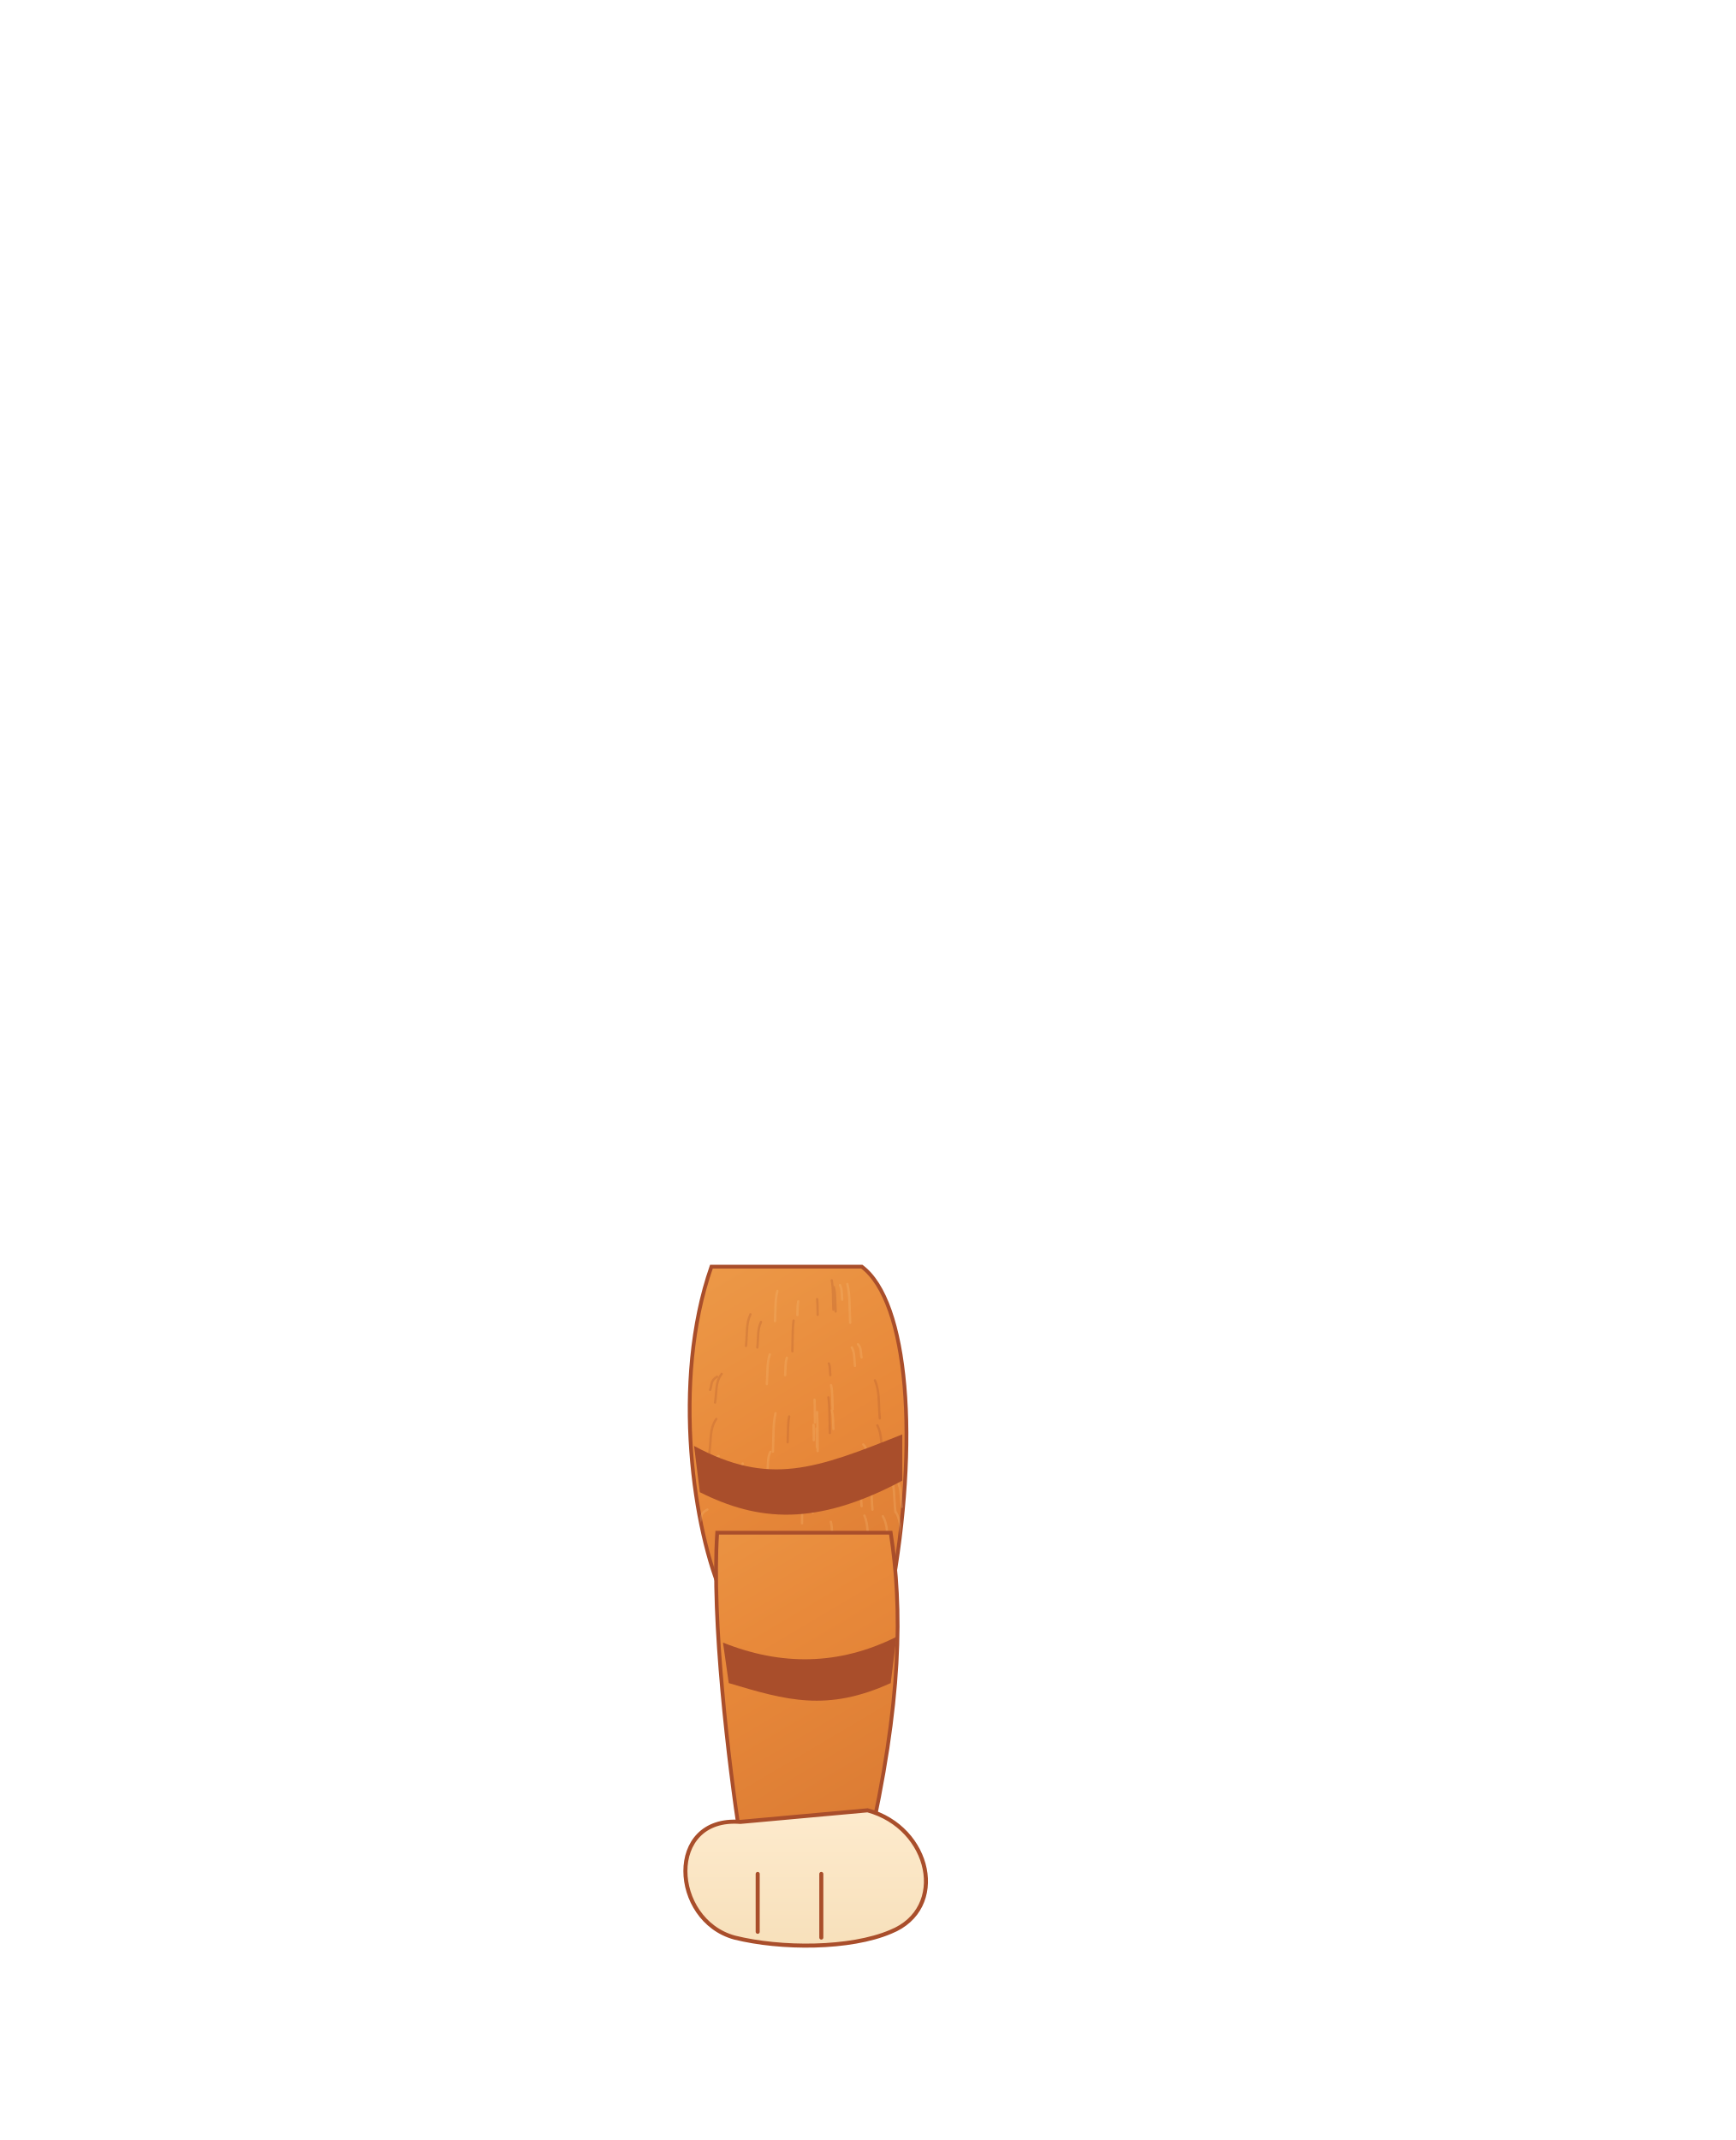
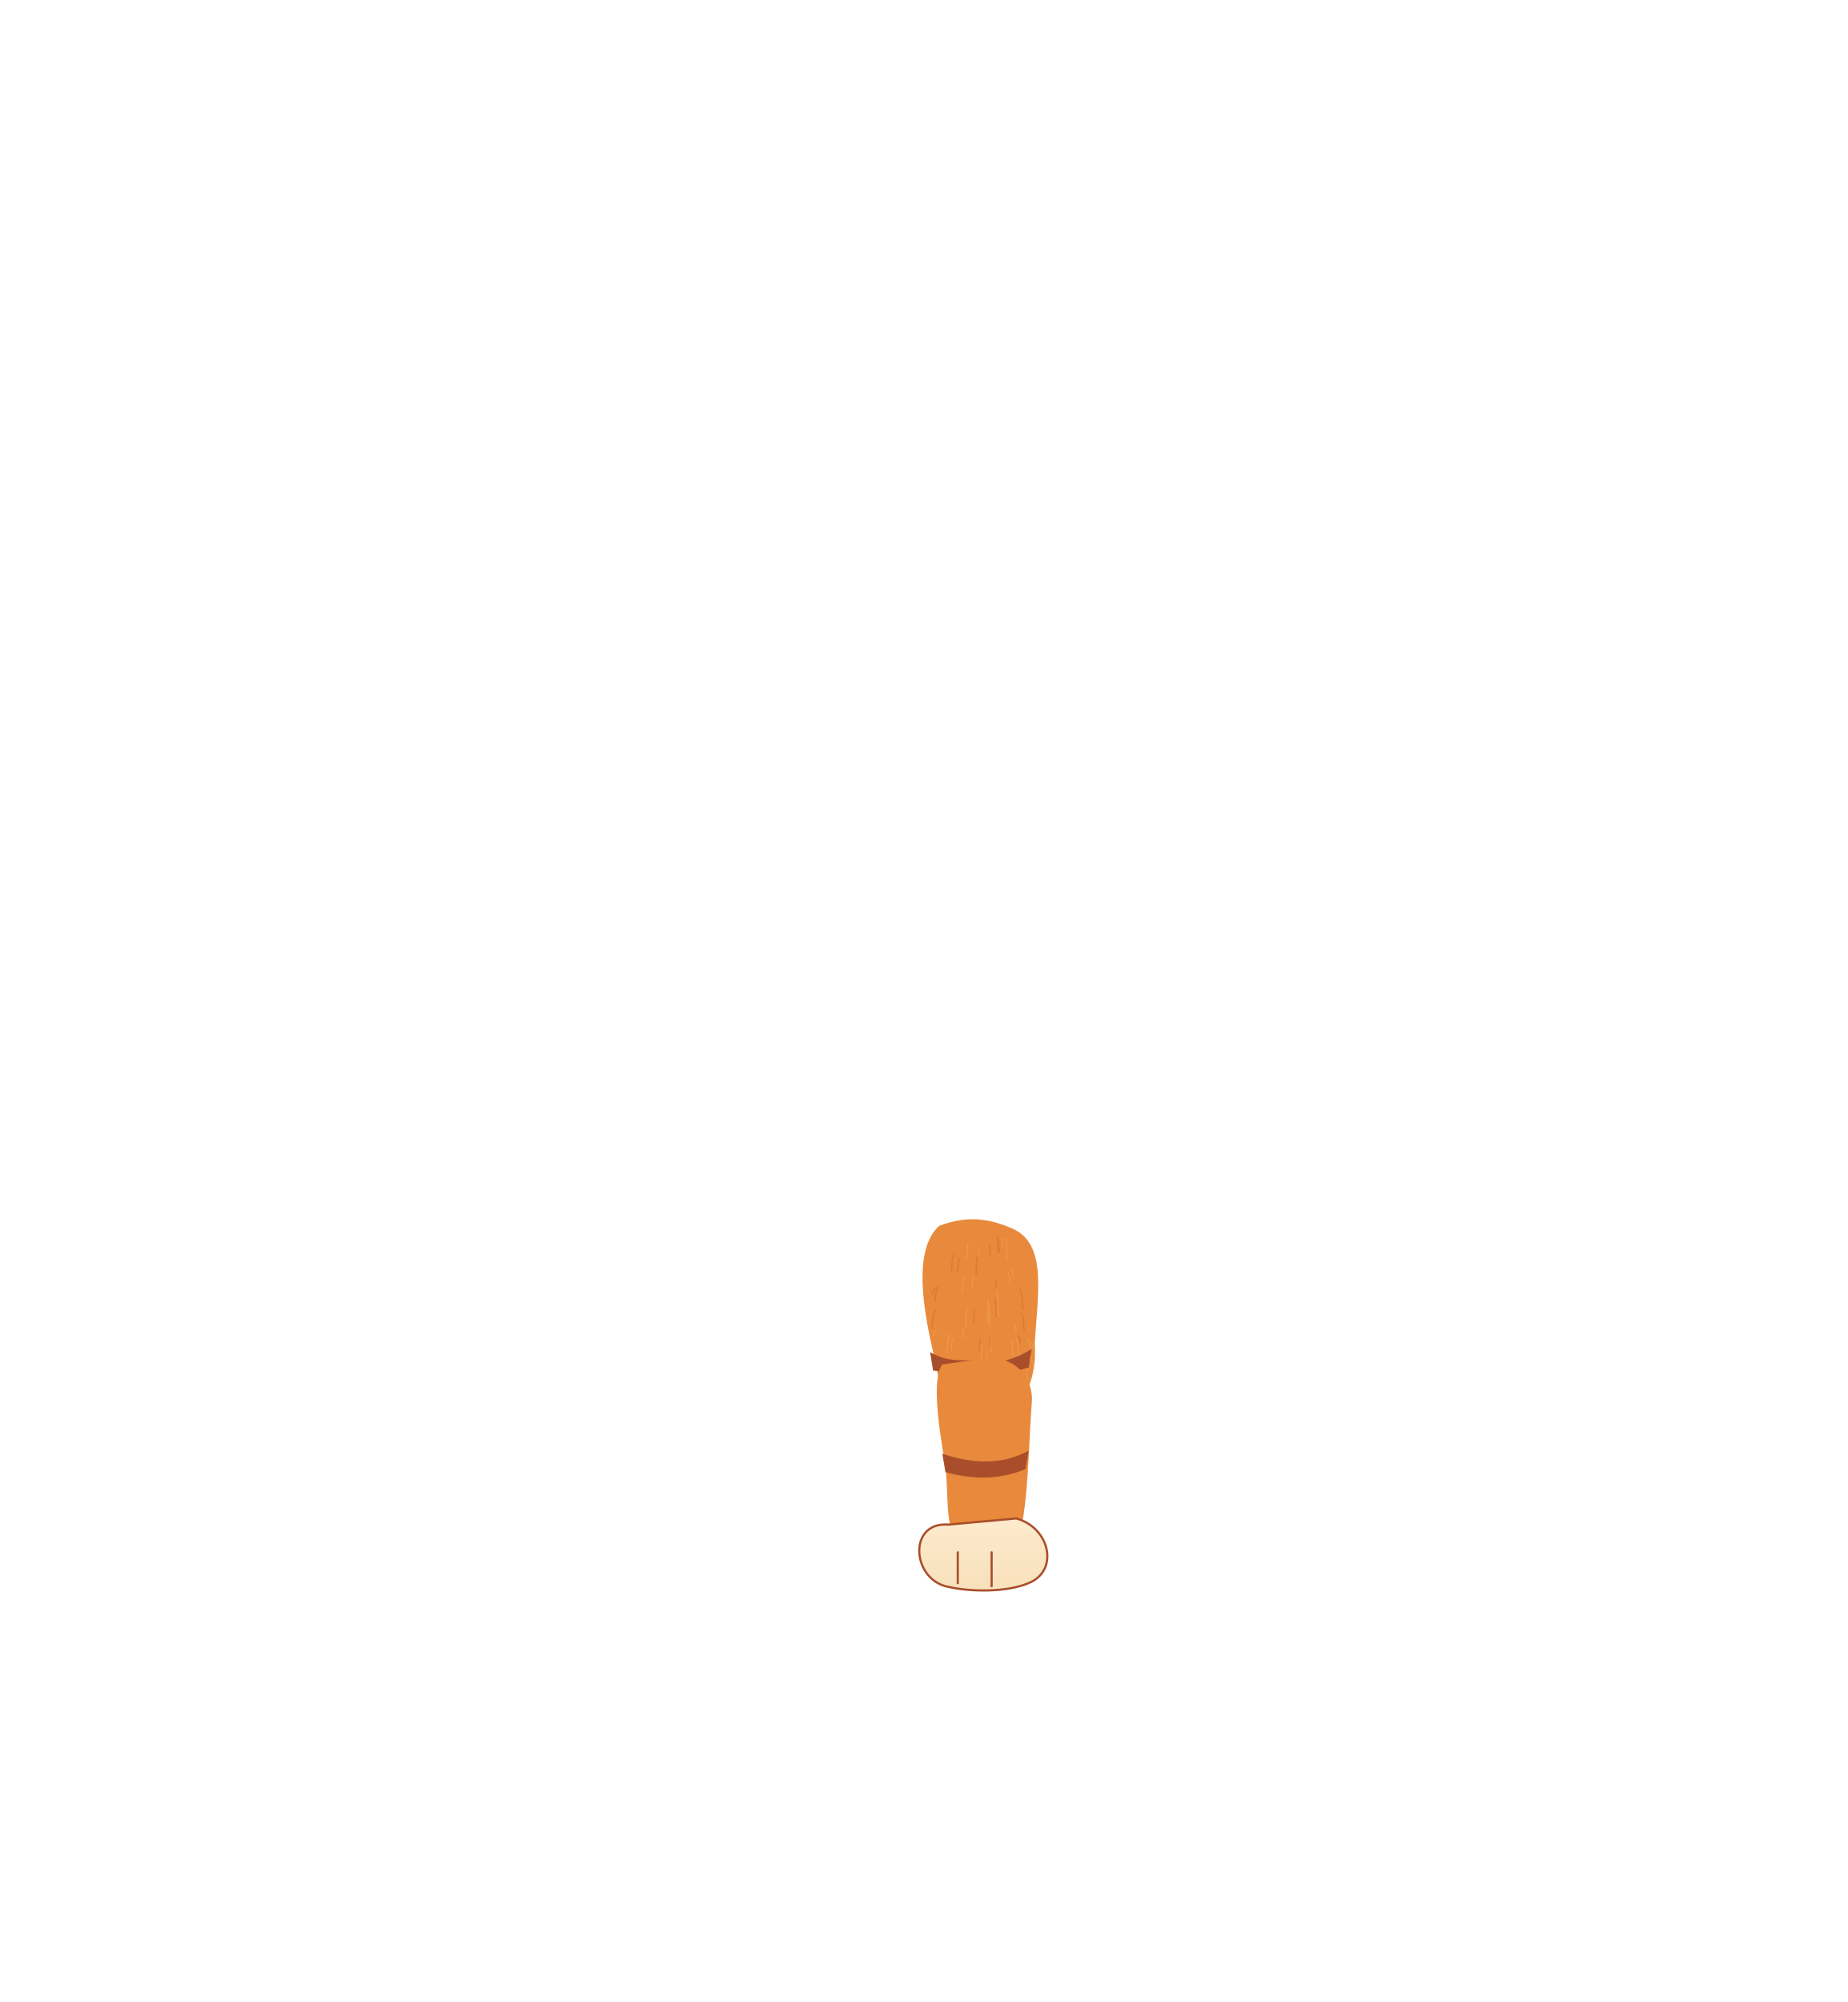
- <svg xmlns="http://www.w3.org/2000/svg" viewBox="0 0 300 370">
+ <svg xmlns="http://www.w3.org/2000/svg" viewBox="-180 -180 600 650">
  <defs>
    <linearGradient id="fur" gradientUnits="userSpaceOnUse" x1="-40" y1="-60" x2="40" y2="75">
      <stop stop-color="#F1AC58" />
      <stop offset=".48" stop-color="#E8893A" />
      <stop offset="1" stop-color="#CC6B2C" />
    </linearGradient>
    <linearGradient id="cream" gradientUnits="userSpaceOnUse" x1="0" y1="-15" x2="0" y2="40">
      <stop stop-color="#FFEDD1" />
      <stop offset="1" stop-color="#F0D4A6" />
    </linearGradient>
  </defs>
  <g id="left_upper_front" transform="translate(140 243)" opacity="1">
-     <path id="left_upper_shape" d="M -17 -24 C -24 -4 -20 22 -15 33 L 14 33 C 19 6 17 -18 9 -24 Z" fill="url(#fur)" opacity="1" stroke="#A94E2B" stroke-width="0.65" stroke-linecap="round" />
+     <path id="left_upper_shape" d="M -15 -25 C -24 -17 -20 4 -16 20 C -15 29 -10 38 -2 39 C 11 39 17 26 16 13 C 17 -3 20 -19 9 -24 C 0 -28 -7 -28 -15 -25 Z" fill="#E8893B" opacity="1" stroke="none" stroke-width="0.65" stroke-linecap="round" />
    <g id="left_upper_front_fur" transform="translate(0 0)" opacity="1">
      <defs>
        <clipPath id="left_upper_front_fur_clip">
-           <path d="M -17 -24 C -24 -4 -20 22 -15 33 L 14 33 C 19 6 17 -18 9 -24 Z" />
+           <path d="M -15 -25 C -24 -17 -20 4 -16 20 C -15 29 -10 38 -2 39 C 11 39 17 26 16 13 C 17 -3 20 -19 9 -24 C 0 -28 -7 -28 -15 -25 Z" />
        </clipPath>
      </defs>
      <g clip-path="url(#left_upper_front_fur_clip)">
        <path id="left_upper_front_fur_0" d="M -6.811 8.004 C -7.322 9.043 -7.169 10.083 -7.322 11.468 M 5.226 -20.811 C 5.618 -20.052 5.501 -19.293 5.618 -18.281 M -1.986 -17.994 C -2.135 -17.288 -2.091 -16.582 -2.135 -15.64 M -10.385 11.893 C -11.164 12.906 -10.93 13.918 -11.164 15.268 M 2.199 34.069 C 2.364 35.134 2.314 36.199 2.364 37.619 M 14.824 18.333 C 15.936 20.131 15.603 21.929 15.936 24.325 M 6.502 -20.998 C 6.99 -18.986 6.844 -16.975 6.99 -14.294 M 9.456 19.038 C 10.165 20.729 9.953 22.42 10.165 24.674 M 12.638 19.153 C 13.586 20.822 13.301 22.491 13.586 24.716 M 13.78 11.863 C 14.813 13.844 14.503 15.826 14.813 18.468 M 8.334 -10.586 C 8.959 -9.903 8.772 -9.219 8.959 -8.308 M 8.345 12.81 C 8.971 14.192 8.784 15.573 8.971 17.415 M 1.274 1.14 C 1.369 3.161 1.34 5.181 1.369 7.875 M -1.857 30.277 C -1.996 31.424 -1.955 32.571 -1.996 34.1 M 7.271 -10.033 C 7.816 -9.072 7.653 -8.111 7.816 -6.83 M -5.59 -19.796 C -6.009 -18.232 -5.883 -16.668 -6.009 -14.583 M -5.923 1.344 C -6.367 3.339 -6.234 5.334 -6.367 7.993 M -3.92 32.107 C -4.214 34.084 -4.125 36.06 -4.214 38.696 M -11.588 10.029 C -12.458 11.91 -12.197 13.791 -12.458 16.299 M 9.255 6.75 C 9.95 7.436 9.741 8.122 9.95 9.036 M 13.65 27.76 C 14.673 28.795 14.366 29.83 14.673 31.21 M 14.826 12.551 C 15.937 14.049 15.604 15.547 15.937 17.544 M 0.83 -0.993 C 0.892 0.184 0.874 1.362 0.892 2.932 M -7.629 22.853 C -8.201 24.308 -8.03 25.764 -8.201 27.704 M 1.734 10.297 C 1.864 11.954 1.825 13.611 1.864 15.82 M 18.676 6.752 C 20.077 8.845 19.656 10.938 20.077 13.728 M 3.686 -3.503 C 3.963 -2.257 3.88 -1.01 3.963 0.652 M 0.658 3.339 C 0.708 4.138 0.693 4.937 0.708 6.003 M 3.805 0.847 C 4.091 1.814 4.005 2.781 4.091 4.07 M 3.651 20.112 C 3.925 21.318 3.843 22.523 3.925 24.13 M 0.458 15.867 C 0.492 16.667 0.482 17.467 0.492 18.534 M -5.595 21.902 C -6.014 23.498 -5.888 25.093 -6.014 27.221 M 18.225 -6.179 C 19.591 -4.681 19.181 -3.183 19.591 -1.186 M -17.694 17.999 C -19.021 18.662 -18.623 19.325 -19.021 20.208 M -6.904 -8.823 C -7.421 -7.285 -7.266 -5.747 -7.421 -3.696 M -3.955 -8.253 C -4.252 -7.351 -4.163 -6.448 -4.252 -5.245 M -15.749 8.745 C -16.93 9.371 -16.576 9.996 -16.93 10.83 M 3.551 23.388 C 3.817 25.4 3.737 27.412 3.817 30.095 M 1.152 3.98 C 1.238 4.955 1.212 5.931 1.238 7.232 M 10.082 11.71 C 10.839 13.602 10.612 15.494 10.839 18.016 M -1.24 13.757 C -1.333 15.74 -1.305 17.722 -1.333 20.366 M 2.815 23.64 C 3.026 25.091 2.963 26.542 3.026 28.477 M 8.667 23.85 C 9.317 24.608 9.122 25.366 9.317 26.376 " fill="none" opacity="0.25" stroke="#F7C17D" stroke-width="0.4" stroke-linecap="round" />
        <path id="left_upper_front_fur_1" d="M 18.774 10.085 C 20.182 12.163 19.76 14.241 20.182 17.012 M 1.558 10.871 C 1.675 11.89 1.64 12.908 1.675 14.266 M -5.429 30.65 C -5.836 31.712 -5.714 32.775 -5.836 34.192 M 10.491 10.45 C 11.278 11.326 11.041 12.201 11.278 13.369 M 11.272 -4.345 C 12.117 -2.371 11.863 -0.398 12.117 2.234 M 3.8 -21.646 C 4.085 -20.123 4 -18.6 4.085 -16.569 M -6.015 30.454 C -6.466 31.663 -6.331 32.871 -6.466 34.483 M 11.688 3.442 C 12.565 5.159 12.302 6.877 12.565 9.167 M -16.026 -4.958 C -17.228 -4.276 -16.867 -3.594 -17.228 -2.685 M 4.602 27.957 C 4.947 29.092 4.844 30.227 4.947 31.741 M 1.275 -18.396 C 1.371 -17.581 1.342 -16.765 1.371 -15.678 M -15.23 -5.452 C -16.373 -3.967 -16.03 -2.482 -16.373 -0.502 M 4.165 -20.46 C 4.478 -19.196 4.384 -17.931 4.478 -16.245 M 3.306 -7.258 C 3.554 -6.651 3.48 -6.044 3.554 -5.234 M -16.154 2.33 C -17.366 4.104 -17.002 5.878 -17.366 8.244 M 10.477 28.656 C 11.263 29.689 11.027 30.723 11.263 32.102 M -8.427 -14.442 C -9.059 -13.115 -8.869 -11.788 -9.059 -10.019 M -3.553 1.897 C -3.819 3.238 -3.739 4.578 -3.819 6.366 M -2.792 -14.681 C -3.002 -13.085 -2.939 -11.488 -3.002 -9.36 M -1.806 11.486 C -1.942 12.774 -1.901 14.062 -1.942 15.779 M 3.233 -1.394 C 3.475 0.453 3.402 2.3 3.475 4.764 M -10.252 -15.755 C -11.021 -14.115 -10.791 -12.475 -11.021 -10.288 " fill="none" opacity="0.25" stroke="#A94E2B" stroke-width="0.4" stroke-linecap="round" />
      </g>
    </g>
-     <path id="left_upper_band" d="M -20 7 C -7 14 1 11 16 5 L 16 13 C 1 21 -9 20 -19 15 Z" fill="#A94E2B" opacity="1" stroke="none" stroke-width="1" stroke-linecap="round" />
+     <path id="left_upper_band" d="M -18 16 C -11 20 -6 18 -2 19 C 5 20 10 18 15 15 L 14 21 C 7 23 1 24 -3 23 C -10 24 -14 22 -17 22 Z" fill="#A94E2B" opacity="1" stroke="none" stroke-width="1" stroke-linecap="round" />
    <g id="left_lower_front" transform="translate(0 32)" opacity="1">
-       <path id="left_lower_shape" d="M -16 -10 C -17 5 -14 30 -12 43 L 10 45 C 16 19 16 3 14 -10 Z" fill="url(#fur)" opacity="1" stroke="#A94E2B" stroke-width="0.65" stroke-linecap="round" />
-       <path id="left_lower_band" d="M -15 9 C -5 13 5 13 15 8 L 14 16 C 3 21 -4 19 -14 16 Z" fill="#A94E2B" opacity="1" stroke="none" stroke-width="1" stroke-linecap="round" />
+       <path id="left_lower_shape" d="M -14 -12 C -17 -8 -16 4 -13 21 C -12 30 -13 39 -10 44 C -5 50 6 49 11 44 C 14 32 14 14 15 1 C 16 -8 9 -15 0 -14 Z" fill="#E8893B" opacity="1" stroke="none" stroke-width="0.65" stroke-linecap="round" />
+       <path id="left_lower_band" d="M -14 17 C -5 20 5 21 14 16 L 13 22 C 3 26 -5 25 -13 23 Z" fill="#A94E2B" opacity="1" stroke="none" stroke-width="1" stroke-linecap="round" />
      <g id="left_paw" transform="translate(0 48)" opacity="1">
        <path id="left_paw_tip" d="M -12 -8 C -25 -9 -24 9 -13 12 C -5 14 7 14 14 11 C 24 7 21 -7 10 -10 Z" fill="url(#cream)" opacity="1" stroke="#A94E2B" stroke-width="0.7" stroke-linecap="round" />
        <path id="left_toe_a" d="M -9 1 L -9 11" fill="none" opacity="1" stroke="#A94E2B" stroke-width="0.7" stroke-linecap="round" />
        <path id="left_toe_b" d="M 2 1 L 2 12" fill="none" opacity="1" stroke="#A94E2B" stroke-width="0.7" stroke-linecap="round" />
      </g>
    </g>
  </g>
</svg>
